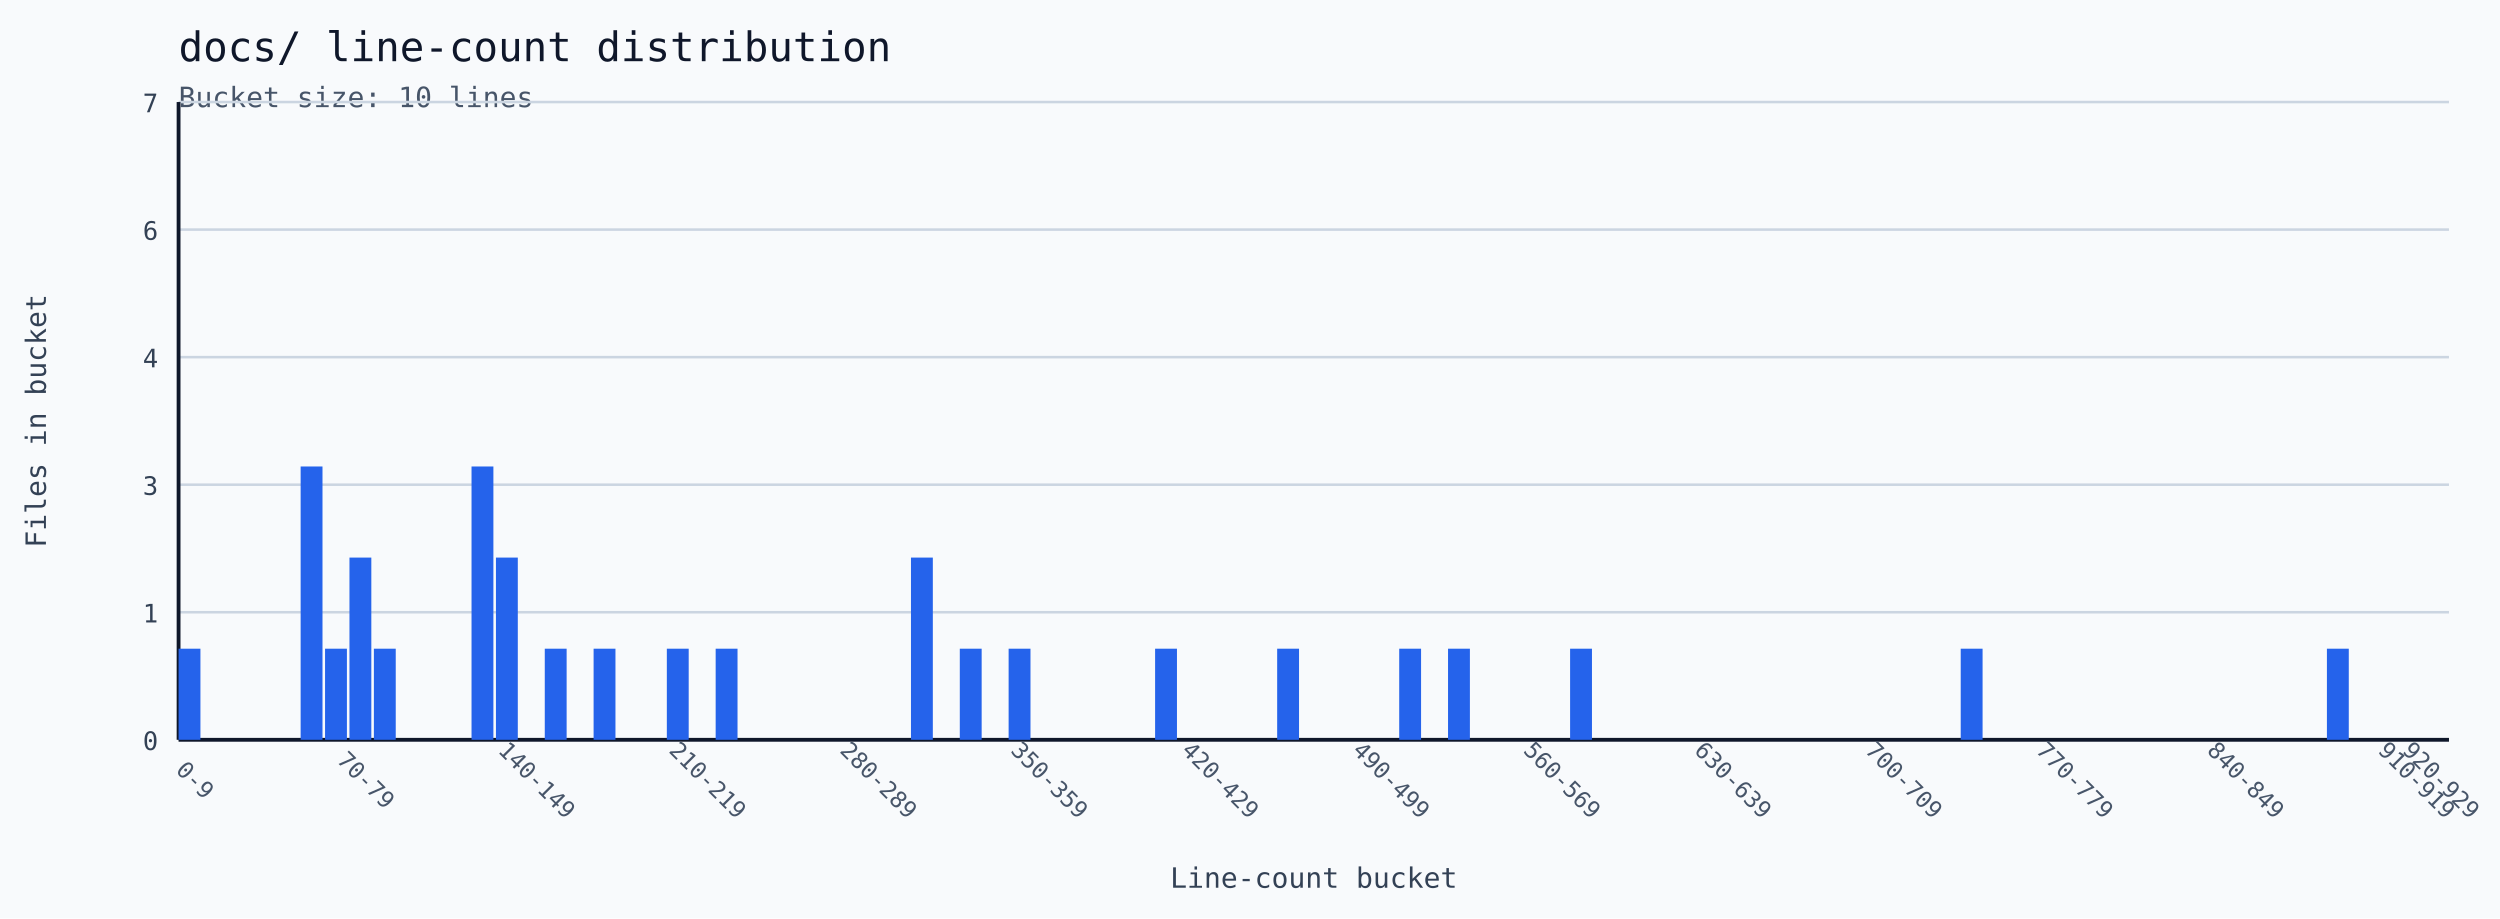
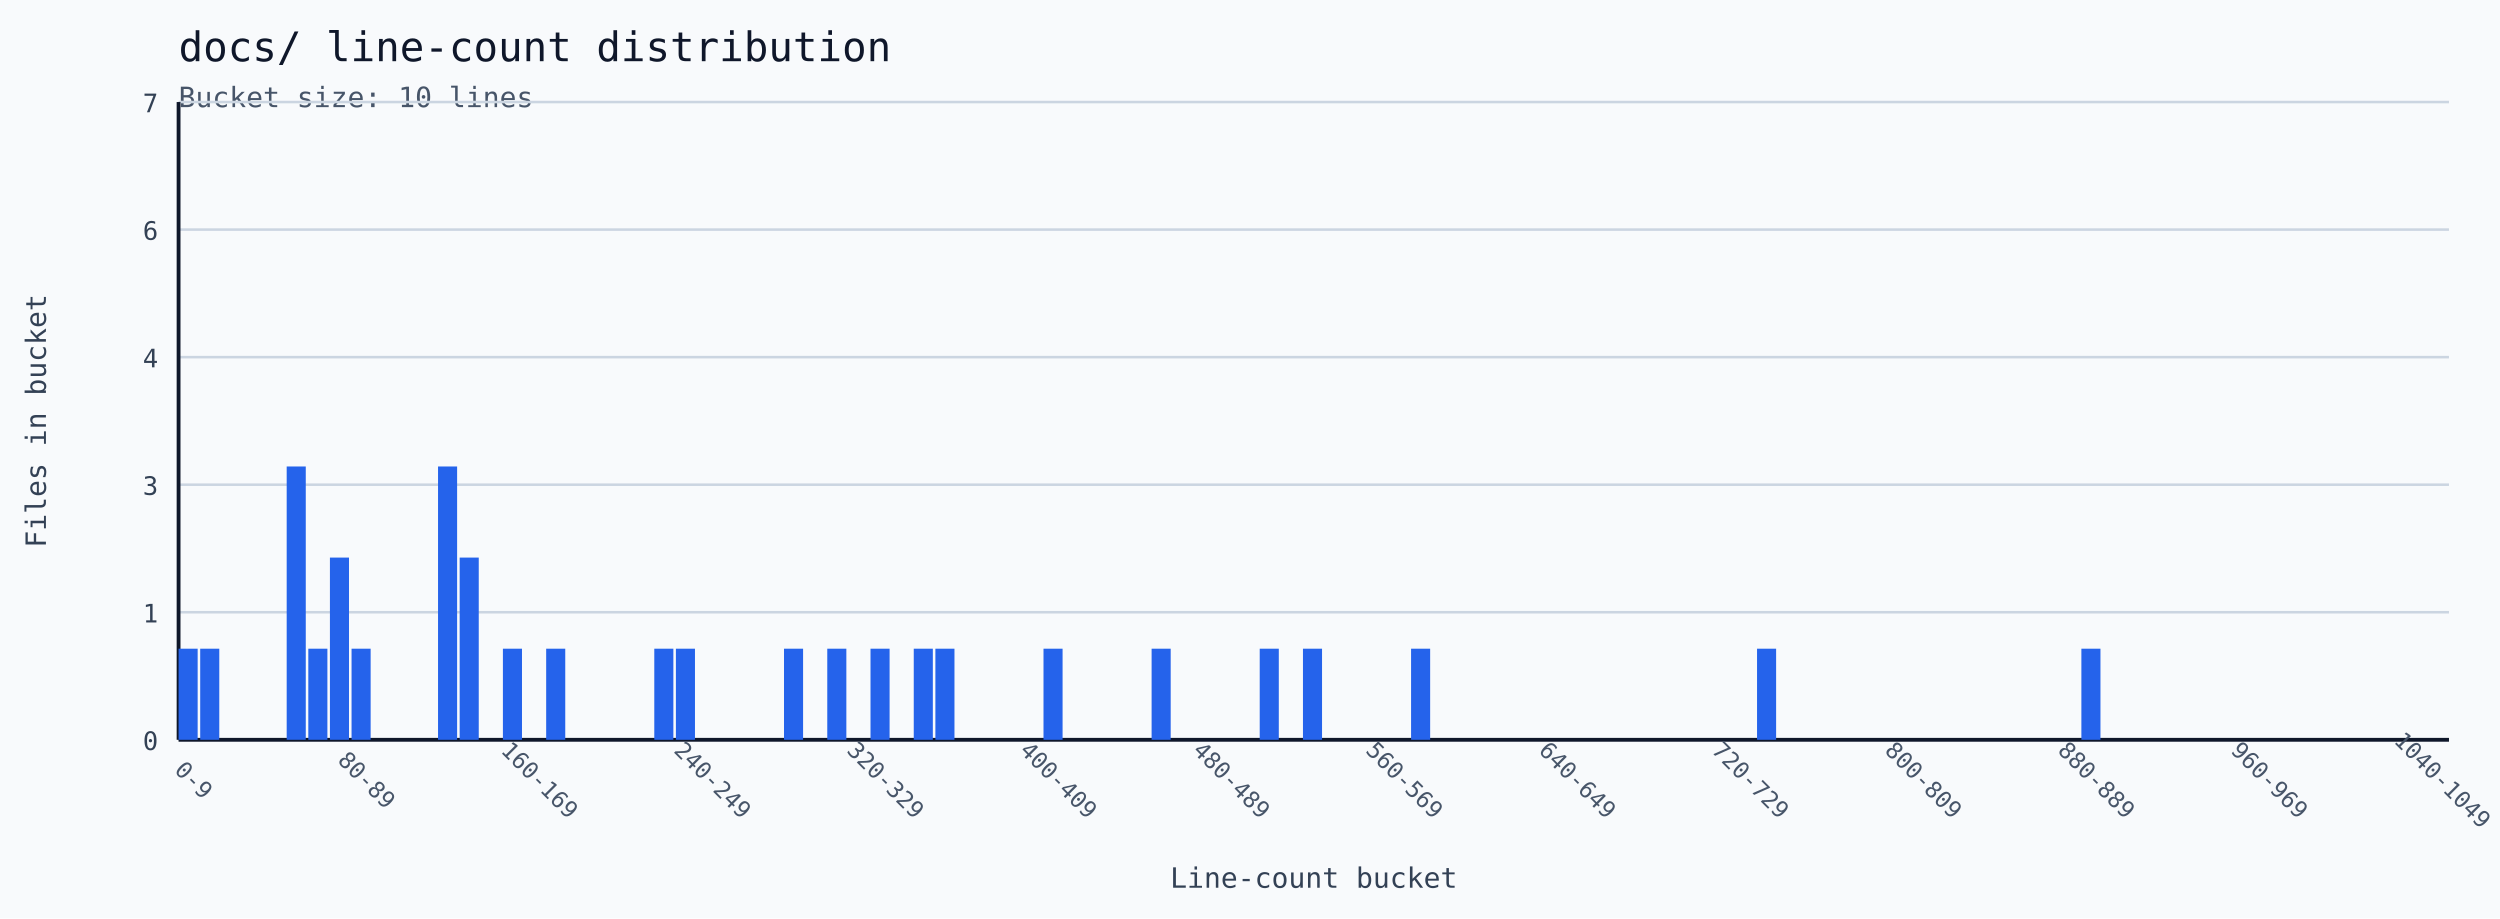
<svg xmlns="http://www.w3.org/2000/svg" width="980" height="360" viewBox="0 0 980 360" role="img" aria-label="docs/ line-count distribution">
  <rect width="100%" height="100%" fill="#f8fafc" />
  <text x="70" y="24" font-family="Menlo, Consolas, monospace" font-size="16" fill="#0f172a">docs/ line-count distribution</text>
  <text x="70" y="42" font-family="Menlo, Consolas, monospace" font-size="11" fill="#475569">Bucket size: 10 lines</text>
  <line x1="70" y1="290.00" x2="960" y2="290.00" stroke="#cbd5e1" stroke-width="1" />
  <text x="62" y="294.00" text-anchor="end" font-family="Menlo, Consolas, monospace" font-size="10" fill="#334155">0</text>
  <line x1="70" y1="240.00" x2="960" y2="240.00" stroke="#cbd5e1" stroke-width="1" />
  <text x="62" y="244.00" text-anchor="end" font-family="Menlo, Consolas, monospace" font-size="10" fill="#334155">1</text>
  <line x1="70" y1="190.00" x2="960" y2="190.00" stroke="#cbd5e1" stroke-width="1" />
  <text x="62" y="194.00" text-anchor="end" font-family="Menlo, Consolas, monospace" font-size="10" fill="#334155">3</text>
  <line x1="70" y1="140.00" x2="960" y2="140.00" stroke="#cbd5e1" stroke-width="1" />
  <text x="62" y="144.00" text-anchor="end" font-family="Menlo, Consolas, monospace" font-size="10" fill="#334155">4</text>
  <line x1="70" y1="90.00" x2="960" y2="90.00" stroke="#cbd5e1" stroke-width="1" />
  <text x="62" y="94.00" text-anchor="end" font-family="Menlo, Consolas, monospace" font-size="10" fill="#334155">6</text>
  <line x1="70" y1="40.00" x2="960" y2="40.00" stroke="#cbd5e1" stroke-width="1" />
  <text x="62" y="44.00" text-anchor="end" font-family="Menlo, Consolas, monospace" font-size="10" fill="#334155">7</text>
  <line x1="70" y1="290" x2="960" y2="290" stroke="#0f172a" stroke-width="1.5" />
  <line x1="70" y1="40" x2="70" y2="290" stroke="#0f172a" stroke-width="1.5" />
-   <rect x="70.00" y="254.29" width="8.57" height="35.71" fill="#2563eb" />
-   <text x="74.28" y="308.00" text-anchor="middle" font-family="Menlo, Consolas, monospace" font-size="9" fill="#475569" transform="rotate(45 74.28 308.00)">0-9</text>
-   <rect x="79.57" y="290.00" width="8.57" height="0.00" fill="#2563eb" />
-   <rect x="89.14" y="290.00" width="8.57" height="0.00" fill="#2563eb" />
-   <rect x="98.71" y="290.00" width="8.57" height="0.00" fill="#2563eb" />
-   <rect x="108.28" y="290.00" width="8.57" height="0.00" fill="#2563eb" />
-   <rect x="117.85" y="182.86" width="8.57" height="107.14" fill="#2563eb" />
-   <rect x="127.42" y="254.29" width="8.57" height="35.71" fill="#2563eb" />
-   <rect x="136.99" y="218.57" width="8.57" height="71.43" fill="#2563eb" />
-   <text x="141.27" y="308.00" text-anchor="middle" font-family="Menlo, Consolas, monospace" font-size="9" fill="#475569" transform="rotate(45 141.27 308.00)">70-79</text>
-   <rect x="146.56" y="254.29" width="8.57" height="35.71" fill="#2563eb" />
-   <rect x="156.13" y="290.00" width="8.57" height="0.00" fill="#2563eb" />
-   <rect x="165.70" y="290.00" width="8.57" height="0.00" fill="#2563eb" />
-   <rect x="175.27" y="290.00" width="8.57" height="0.00" fill="#2563eb" />
-   <rect x="184.84" y="182.86" width="8.57" height="107.14" fill="#2563eb" />
-   <rect x="194.41" y="218.57" width="8.57" height="71.43" fill="#2563eb" />
-   <rect x="203.98" y="290.00" width="8.57" height="0.00" fill="#2563eb" />
-   <text x="208.26" y="308.00" text-anchor="middle" font-family="Menlo, Consolas, monospace" font-size="9" fill="#475569" transform="rotate(45 208.26 308.00)">140-149</text>
-   <rect x="213.55" y="254.29" width="8.57" height="35.71" fill="#2563eb" />
-   <rect x="223.12" y="290.00" width="8.57" height="0.00" fill="#2563eb" />
-   <rect x="232.69" y="254.29" width="8.57" height="35.71" fill="#2563eb" />
-   <rect x="242.26" y="290.00" width="8.57" height="0.00" fill="#2563eb" />
-   <rect x="251.83" y="290.00" width="8.57" height="0.00" fill="#2563eb" />
-   <rect x="261.40" y="254.29" width="8.57" height="35.71" fill="#2563eb" />
-   <rect x="270.97" y="290.00" width="8.57" height="0.00" fill="#2563eb" />
-   <text x="275.25" y="308.00" text-anchor="middle" font-family="Menlo, Consolas, monospace" font-size="9" fill="#475569" transform="rotate(45 275.25 308.00)">210-219</text>
-   <rect x="280.54" y="254.29" width="8.57" height="35.71" fill="#2563eb" />
-   <rect x="290.11" y="290.00" width="8.57" height="0.00" fill="#2563eb" />
-   <rect x="299.68" y="290.00" width="8.57" height="0.00" fill="#2563eb" />
-   <rect x="309.25" y="290.00" width="8.57" height="0.00" fill="#2563eb" />
-   <rect x="318.82" y="290.00" width="8.57" height="0.00" fill="#2563eb" />
-   <rect x="328.39" y="290.00" width="8.57" height="0.00" fill="#2563eb" />
-   <rect x="337.96" y="290.00" width="8.57" height="0.00" fill="#2563eb" />
-   <text x="342.24" y="308.00" text-anchor="middle" font-family="Menlo, Consolas, monospace" font-size="9" fill="#475569" transform="rotate(45 342.24 308.00)">280-289</text>
-   <rect x="347.53" y="290.00" width="8.57" height="0.00" fill="#2563eb" />
-   <rect x="357.10" y="218.57" width="8.57" height="71.43" fill="#2563eb" />
-   <rect x="366.67" y="290.00" width="8.57" height="0.00" fill="#2563eb" />
-   <rect x="376.24" y="254.29" width="8.57" height="35.71" fill="#2563eb" />
-   <rect x="385.81" y="290.00" width="8.57" height="0.00" fill="#2563eb" />
-   <rect x="395.38" y="254.29" width="8.57" height="35.71" fill="#2563eb" />
-   <rect x="404.95" y="290.00" width="8.57" height="0.00" fill="#2563eb" />
-   <text x="409.23" y="308.00" text-anchor="middle" font-family="Menlo, Consolas, monospace" font-size="9" fill="#475569" transform="rotate(45 409.23 308.00)">350-359</text>
-   <rect x="414.52" y="290.00" width="8.57" height="0.00" fill="#2563eb" />
-   <rect x="424.09" y="290.00" width="8.57" height="0.00" fill="#2563eb" />
-   <rect x="433.66" y="290.00" width="8.57" height="0.00" fill="#2563eb" />
-   <rect x="443.23" y="290.00" width="8.57" height="0.00" fill="#2563eb" />
-   <rect x="452.80" y="254.29" width="8.57" height="35.71" fill="#2563eb" />
-   <rect x="462.37" y="290.00" width="8.57" height="0.00" fill="#2563eb" />
-   <rect x="471.94" y="290.00" width="8.57" height="0.00" fill="#2563eb" />
-   <text x="476.22" y="308.00" text-anchor="middle" font-family="Menlo, Consolas, monospace" font-size="9" fill="#475569" transform="rotate(45 476.22 308.00)">420-429</text>
-   <rect x="481.51" y="290.00" width="8.57" height="0.00" fill="#2563eb" />
-   <rect x="491.08" y="290.00" width="8.57" height="0.00" fill="#2563eb" />
-   <rect x="500.65" y="254.29" width="8.57" height="35.71" fill="#2563eb" />
-   <rect x="510.22" y="290.00" width="8.57" height="0.00" fill="#2563eb" />
-   <rect x="519.78" y="290.00" width="8.57" height="0.00" fill="#2563eb" />
-   <rect x="529.35" y="290.00" width="8.57" height="0.00" fill="#2563eb" />
-   <rect x="538.92" y="290.00" width="8.57" height="0.00" fill="#2563eb" />
-   <text x="543.21" y="308.00" text-anchor="middle" font-family="Menlo, Consolas, monospace" font-size="9" fill="#475569" transform="rotate(45 543.21 308.00)">490-499</text>
-   <rect x="548.49" y="254.29" width="8.57" height="35.71" fill="#2563eb" />
-   <rect x="558.06" y="290.00" width="8.57" height="0.00" fill="#2563eb" />
-   <rect x="567.63" y="254.29" width="8.57" height="35.71" fill="#2563eb" />
-   <rect x="577.20" y="290.00" width="8.57" height="0.00" fill="#2563eb" />
-   <rect x="586.77" y="290.00" width="8.57" height="0.00" fill="#2563eb" />
-   <rect x="596.34" y="290.00" width="8.57" height="0.00" fill="#2563eb" />
-   <rect x="605.91" y="290.00" width="8.57" height="0.00" fill="#2563eb" />
-   <text x="610.20" y="308.00" text-anchor="middle" font-family="Menlo, Consolas, monospace" font-size="9" fill="#475569" transform="rotate(45 610.20 308.00)">560-569</text>
-   <rect x="615.48" y="254.29" width="8.57" height="35.71" fill="#2563eb" />
-   <rect x="625.05" y="290.00" width="8.57" height="0.00" fill="#2563eb" />
-   <rect x="634.62" y="290.00" width="8.57" height="0.00" fill="#2563eb" />
-   <rect x="644.19" y="290.00" width="8.57" height="0.00" fill="#2563eb" />
-   <rect x="653.76" y="290.00" width="8.57" height="0.00" fill="#2563eb" />
-   <rect x="663.33" y="290.00" width="8.57" height="0.00" fill="#2563eb" />
-   <rect x="672.90" y="290.00" width="8.57" height="0.00" fill="#2563eb" />
-   <text x="677.19" y="308.00" text-anchor="middle" font-family="Menlo, Consolas, monospace" font-size="9" fill="#475569" transform="rotate(45 677.19 308.00)">630-639</text>
-   <rect x="682.47" y="290.00" width="8.57" height="0.00" fill="#2563eb" />
-   <rect x="692.04" y="290.00" width="8.57" height="0.00" fill="#2563eb" />
-   <rect x="701.61" y="290.00" width="8.57" height="0.00" fill="#2563eb" />
-   <rect x="711.18" y="290.00" width="8.57" height="0.00" fill="#2563eb" />
-   <rect x="720.75" y="290.00" width="8.57" height="0.00" fill="#2563eb" />
-   <rect x="730.32" y="290.00" width="8.57" height="0.00" fill="#2563eb" />
-   <rect x="739.89" y="290.00" width="8.57" height="0.00" fill="#2563eb" />
-   <text x="744.18" y="308.00" text-anchor="middle" font-family="Menlo, Consolas, monospace" font-size="9" fill="#475569" transform="rotate(45 744.18 308.00)">700-709</text>
-   <rect x="749.46" y="290.00" width="8.57" height="0.00" fill="#2563eb" />
-   <rect x="759.03" y="290.00" width="8.57" height="0.00" fill="#2563eb" />
-   <rect x="768.60" y="254.29" width="8.57" height="35.71" fill="#2563eb" />
-   <rect x="778.17" y="290.00" width="8.57" height="0.00" fill="#2563eb" />
-   <rect x="787.74" y="290.00" width="8.57" height="0.00" fill="#2563eb" />
-   <rect x="797.31" y="290.00" width="8.57" height="0.00" fill="#2563eb" />
-   <rect x="806.88" y="290.00" width="8.57" height="0.00" fill="#2563eb" />
-   <text x="811.17" y="308.00" text-anchor="middle" font-family="Menlo, Consolas, monospace" font-size="9" fill="#475569" transform="rotate(45 811.17 308.00)">770-779</text>
-   <rect x="816.45" y="290.00" width="8.57" height="0.00" fill="#2563eb" />
-   <rect x="826.02" y="290.00" width="8.57" height="0.00" fill="#2563eb" />
-   <rect x="835.59" y="290.00" width="8.57" height="0.00" fill="#2563eb" />
-   <rect x="845.16" y="290.00" width="8.57" height="0.00" fill="#2563eb" />
-   <rect x="854.73" y="290.00" width="8.57" height="0.00" fill="#2563eb" />
-   <rect x="864.30" y="290.00" width="8.57" height="0.00" fill="#2563eb" />
-   <rect x="873.87" y="290.00" width="8.57" height="0.00" fill="#2563eb" />
-   <text x="878.16" y="308.00" text-anchor="middle" font-family="Menlo, Consolas, monospace" font-size="9" fill="#475569" transform="rotate(45 878.16 308.00)">840-849</text>
-   <rect x="883.44" y="290.00" width="8.57" height="0.00" fill="#2563eb" />
-   <rect x="893.01" y="290.00" width="8.57" height="0.00" fill="#2563eb" />
-   <rect x="902.58" y="290.00" width="8.57" height="0.00" fill="#2563eb" />
-   <rect x="912.15" y="254.29" width="8.57" height="35.71" fill="#2563eb" />
-   <rect x="921.72" y="290.00" width="8.57" height="0.00" fill="#2563eb" />
-   <rect x="931.29" y="290.00" width="8.57" height="0.00" fill="#2563eb" />
-   <rect x="940.86" y="290.00" width="8.57" height="0.00" fill="#2563eb" />
-   <text x="945.15" y="308.00" text-anchor="middle" font-family="Menlo, Consolas, monospace" font-size="9" fill="#475569" transform="rotate(45 945.15 308.00)">910-919</text>
-   <rect x="950.43" y="290.00" width="8.57" height="0.00" fill="#2563eb" />
-   <text x="954.72" y="308.00" text-anchor="middle" font-family="Menlo, Consolas, monospace" font-size="9" fill="#475569" transform="rotate(45 954.72 308.00)">920-929</text>
+   <rect x="70.00" y="254.29" width="7.48" height="35.71" fill="#2563eb" />
+   <text x="73.74" y="308.00" text-anchor="middle" font-family="Menlo, Consolas, monospace" font-size="9" fill="#475569" transform="rotate(45 73.74 308.00)">0-9</text>
+   <rect x="78.48" y="254.29" width="7.48" height="35.71" fill="#2563eb" />
+   <rect x="86.95" y="290.00" width="7.48" height="0.00" fill="#2563eb" />
+   <rect x="95.43" y="290.00" width="7.48" height="0.00" fill="#2563eb" />
+   <rect x="103.90" y="290.00" width="7.48" height="0.00" fill="#2563eb" />
+   <rect x="112.38" y="182.86" width="7.48" height="107.14" fill="#2563eb" />
+   <rect x="120.86" y="254.29" width="7.48" height="35.71" fill="#2563eb" />
+   <rect x="129.33" y="218.57" width="7.48" height="71.43" fill="#2563eb" />
+   <rect x="137.81" y="254.29" width="7.48" height="35.71" fill="#2563eb" />
+   <text x="141.55" y="308.00" text-anchor="middle" font-family="Menlo, Consolas, monospace" font-size="9" fill="#475569" transform="rotate(45 141.55 308.00)">80-89</text>
+   <rect x="146.29" y="290.00" width="7.48" height="0.00" fill="#2563eb" />
+   <rect x="154.76" y="290.00" width="7.48" height="0.00" fill="#2563eb" />
+   <rect x="163.24" y="290.00" width="7.48" height="0.00" fill="#2563eb" />
+   <rect x="171.71" y="182.86" width="7.48" height="107.14" fill="#2563eb" />
+   <rect x="180.19" y="218.57" width="7.48" height="71.43" fill="#2563eb" />
+   <rect x="188.67" y="290.00" width="7.48" height="0.00" fill="#2563eb" />
+   <rect x="197.14" y="254.29" width="7.48" height="35.71" fill="#2563eb" />
+   <rect x="205.62" y="290.00" width="7.48" height="0.00" fill="#2563eb" />
+   <text x="209.36" y="308.00" text-anchor="middle" font-family="Menlo, Consolas, monospace" font-size="9" fill="#475569" transform="rotate(45 209.36 308.00)">160-169</text>
+   <rect x="214.10" y="254.29" width="7.48" height="35.71" fill="#2563eb" />
+   <rect x="222.57" y="290.00" width="7.48" height="0.00" fill="#2563eb" />
+   <rect x="231.05" y="290.00" width="7.48" height="0.00" fill="#2563eb" />
+   <rect x="239.52" y="290.00" width="7.48" height="0.00" fill="#2563eb" />
+   <rect x="248.00" y="290.00" width="7.48" height="0.00" fill="#2563eb" />
+   <rect x="256.48" y="254.29" width="7.48" height="35.71" fill="#2563eb" />
+   <rect x="264.95" y="254.29" width="7.48" height="35.71" fill="#2563eb" />
+   <rect x="273.43" y="290.00" width="7.48" height="0.00" fill="#2563eb" />
+   <text x="277.17" y="308.00" text-anchor="middle" font-family="Menlo, Consolas, monospace" font-size="9" fill="#475569" transform="rotate(45 277.17 308.00)">240-249</text>
+   <rect x="281.90" y="290.00" width="7.48" height="0.00" fill="#2563eb" />
+   <rect x="290.38" y="290.00" width="7.48" height="0.00" fill="#2563eb" />
+   <rect x="298.86" y="290.00" width="7.48" height="0.00" fill="#2563eb" />
+   <rect x="307.33" y="254.29" width="7.48" height="35.71" fill="#2563eb" />
+   <rect x="315.81" y="290.00" width="7.48" height="0.00" fill="#2563eb" />
+   <rect x="324.29" y="254.29" width="7.48" height="35.71" fill="#2563eb" />
+   <rect x="332.76" y="290.00" width="7.48" height="0.00" fill="#2563eb" />
+   <rect x="341.24" y="254.29" width="7.48" height="35.71" fill="#2563eb" />
+   <text x="344.98" y="308.00" text-anchor="middle" font-family="Menlo, Consolas, monospace" font-size="9" fill="#475569" transform="rotate(45 344.98 308.00)">320-329</text>
+   <rect x="349.71" y="290.00" width="7.48" height="0.00" fill="#2563eb" />
+   <rect x="358.19" y="254.29" width="7.48" height="35.71" fill="#2563eb" />
+   <rect x="366.67" y="254.29" width="7.48" height="35.71" fill="#2563eb" />
+   <rect x="375.14" y="290.00" width="7.48" height="0.00" fill="#2563eb" />
+   <rect x="383.62" y="290.00" width="7.48" height="0.00" fill="#2563eb" />
+   <rect x="392.10" y="290.00" width="7.48" height="0.00" fill="#2563eb" />
+   <rect x="400.57" y="290.00" width="7.48" height="0.00" fill="#2563eb" />
+   <rect x="409.05" y="254.29" width="7.48" height="35.71" fill="#2563eb" />
+   <text x="412.79" y="308.00" text-anchor="middle" font-family="Menlo, Consolas, monospace" font-size="9" fill="#475569" transform="rotate(45 412.79 308.00)">400-409</text>
+   <rect x="417.52" y="290.00" width="7.48" height="0.00" fill="#2563eb" />
+   <rect x="426.00" y="290.00" width="7.48" height="0.00" fill="#2563eb" />
+   <rect x="434.48" y="290.00" width="7.48" height="0.00" fill="#2563eb" />
+   <rect x="442.95" y="290.00" width="7.48" height="0.00" fill="#2563eb" />
+   <rect x="451.43" y="254.29" width="7.48" height="35.71" fill="#2563eb" />
+   <rect x="459.90" y="290.00" width="7.48" height="0.00" fill="#2563eb" />
+   <rect x="468.38" y="290.00" width="7.48" height="0.00" fill="#2563eb" />
+   <rect x="476.86" y="290.00" width="7.48" height="0.00" fill="#2563eb" />
+   <text x="480.60" y="308.00" text-anchor="middle" font-family="Menlo, Consolas, monospace" font-size="9" fill="#475569" transform="rotate(45 480.60 308.00)">480-489</text>
+   <rect x="485.33" y="290.00" width="7.48" height="0.00" fill="#2563eb" />
+   <rect x="493.81" y="254.29" width="7.48" height="35.71" fill="#2563eb" />
+   <rect x="502.29" y="290.00" width="7.48" height="0.00" fill="#2563eb" />
+   <rect x="510.76" y="254.29" width="7.48" height="35.71" fill="#2563eb" />
+   <rect x="519.24" y="290.00" width="7.48" height="0.00" fill="#2563eb" />
+   <rect x="527.71" y="290.00" width="7.48" height="0.00" fill="#2563eb" />
+   <rect x="536.19" y="290.00" width="7.48" height="0.00" fill="#2563eb" />
+   <rect x="544.67" y="290.00" width="7.48" height="0.00" fill="#2563eb" />
+   <text x="548.40" y="308.00" text-anchor="middle" font-family="Menlo, Consolas, monospace" font-size="9" fill="#475569" transform="rotate(45 548.40 308.00)">560-569</text>
+   <rect x="553.14" y="254.29" width="7.48" height="35.71" fill="#2563eb" />
+   <rect x="561.62" y="290.00" width="7.48" height="0.00" fill="#2563eb" />
+   <rect x="570.10" y="290.00" width="7.48" height="0.00" fill="#2563eb" />
+   <rect x="578.57" y="290.00" width="7.48" height="0.00" fill="#2563eb" />
+   <rect x="587.05" y="290.00" width="7.48" height="0.00" fill="#2563eb" />
+   <rect x="595.52" y="290.00" width="7.48" height="0.00" fill="#2563eb" />
+   <rect x="604.00" y="290.00" width="7.48" height="0.00" fill="#2563eb" />
+   <rect x="612.48" y="290.00" width="7.48" height="0.00" fill="#2563eb" />
+   <text x="616.21" y="308.00" text-anchor="middle" font-family="Menlo, Consolas, monospace" font-size="9" fill="#475569" transform="rotate(45 616.21 308.00)">640-649</text>
+   <rect x="620.95" y="290.00" width="7.48" height="0.00" fill="#2563eb" />
+   <rect x="629.43" y="290.00" width="7.48" height="0.00" fill="#2563eb" />
+   <rect x="637.90" y="290.00" width="7.48" height="0.00" fill="#2563eb" />
+   <rect x="646.38" y="290.00" width="7.48" height="0.00" fill="#2563eb" />
+   <rect x="654.86" y="290.00" width="7.48" height="0.00" fill="#2563eb" />
+   <rect x="663.33" y="290.00" width="7.48" height="0.00" fill="#2563eb" />
+   <rect x="671.81" y="290.00" width="7.48" height="0.00" fill="#2563eb" />
+   <rect x="680.29" y="290.00" width="7.48" height="0.00" fill="#2563eb" />
+   <text x="684.02" y="308.00" text-anchor="middle" font-family="Menlo, Consolas, monospace" font-size="9" fill="#475569" transform="rotate(45 684.02 308.00)">720-729</text>
+   <rect x="688.76" y="254.29" width="7.48" height="35.71" fill="#2563eb" />
+   <rect x="697.24" y="290.00" width="7.48" height="0.00" fill="#2563eb" />
+   <rect x="705.71" y="290.00" width="7.48" height="0.00" fill="#2563eb" />
+   <rect x="714.19" y="290.00" width="7.48" height="0.00" fill="#2563eb" />
+   <rect x="722.67" y="290.00" width="7.48" height="0.00" fill="#2563eb" />
+   <rect x="731.14" y="290.00" width="7.48" height="0.00" fill="#2563eb" />
+   <rect x="739.62" y="290.00" width="7.48" height="0.00" fill="#2563eb" />
+   <rect x="748.10" y="290.00" width="7.48" height="0.00" fill="#2563eb" />
+   <text x="751.83" y="308.00" text-anchor="middle" font-family="Menlo, Consolas, monospace" font-size="9" fill="#475569" transform="rotate(45 751.83 308.00)">800-809</text>
+   <rect x="756.57" y="290.00" width="7.48" height="0.00" fill="#2563eb" />
+   <rect x="765.05" y="290.00" width="7.48" height="0.00" fill="#2563eb" />
+   <rect x="773.52" y="290.00" width="7.48" height="0.00" fill="#2563eb" />
+   <rect x="782.00" y="290.00" width="7.48" height="0.00" fill="#2563eb" />
+   <rect x="790.48" y="290.00" width="7.48" height="0.00" fill="#2563eb" />
+   <rect x="798.95" y="290.00" width="7.48" height="0.00" fill="#2563eb" />
+   <rect x="807.43" y="290.00" width="7.48" height="0.00" fill="#2563eb" />
+   <rect x="815.90" y="254.29" width="7.48" height="35.71" fill="#2563eb" />
+   <text x="819.64" y="308.00" text-anchor="middle" font-family="Menlo, Consolas, monospace" font-size="9" fill="#475569" transform="rotate(45 819.64 308.00)">880-889</text>
+   <rect x="824.38" y="290.00" width="7.48" height="0.00" fill="#2563eb" />
+   <rect x="832.86" y="290.00" width="7.48" height="0.00" fill="#2563eb" />
+   <rect x="841.33" y="290.00" width="7.48" height="0.00" fill="#2563eb" />
+   <rect x="849.81" y="290.00" width="7.48" height="0.00" fill="#2563eb" />
+   <rect x="858.29" y="290.00" width="7.48" height="0.00" fill="#2563eb" />
+   <rect x="866.76" y="290.00" width="7.48" height="0.00" fill="#2563eb" />
+   <rect x="875.24" y="290.00" width="7.48" height="0.00" fill="#2563eb" />
+   <rect x="883.71" y="290.00" width="7.48" height="0.00" fill="#2563eb" />
+   <text x="887.45" y="308.00" text-anchor="middle" font-family="Menlo, Consolas, monospace" font-size="9" fill="#475569" transform="rotate(45 887.45 308.00)">960-969</text>
+   <rect x="892.19" y="290.00" width="7.48" height="0.00" fill="#2563eb" />
+   <rect x="900.67" y="290.00" width="7.48" height="0.00" fill="#2563eb" />
+   <rect x="909.14" y="290.00" width="7.48" height="0.00" fill="#2563eb" />
+   <rect x="917.62" y="290.00" width="7.48" height="0.00" fill="#2563eb" />
+   <rect x="926.10" y="290.00" width="7.48" height="0.00" fill="#2563eb" />
+   <rect x="934.57" y="290.00" width="7.48" height="0.00" fill="#2563eb" />
+   <rect x="943.05" y="290.00" width="7.48" height="0.00" fill="#2563eb" />
+   <rect x="951.52" y="290.00" width="7.48" height="0.00" fill="#2563eb" />
+   <text x="955.26" y="308.00" text-anchor="middle" font-family="Menlo, Consolas, monospace" font-size="9" fill="#475569" transform="rotate(45 955.26 308.00)">1040-1049</text>
  <text x="515.00" y="348" text-anchor="middle" font-family="Menlo, Consolas, monospace" font-size="11" fill="#334155">Line-count bucket</text>
  <text x="18" y="165.00" text-anchor="middle" font-family="Menlo, Consolas, monospace" font-size="11" fill="#334155" transform="rotate(-90 18 165.00)">Files in bucket</text>
</svg>
